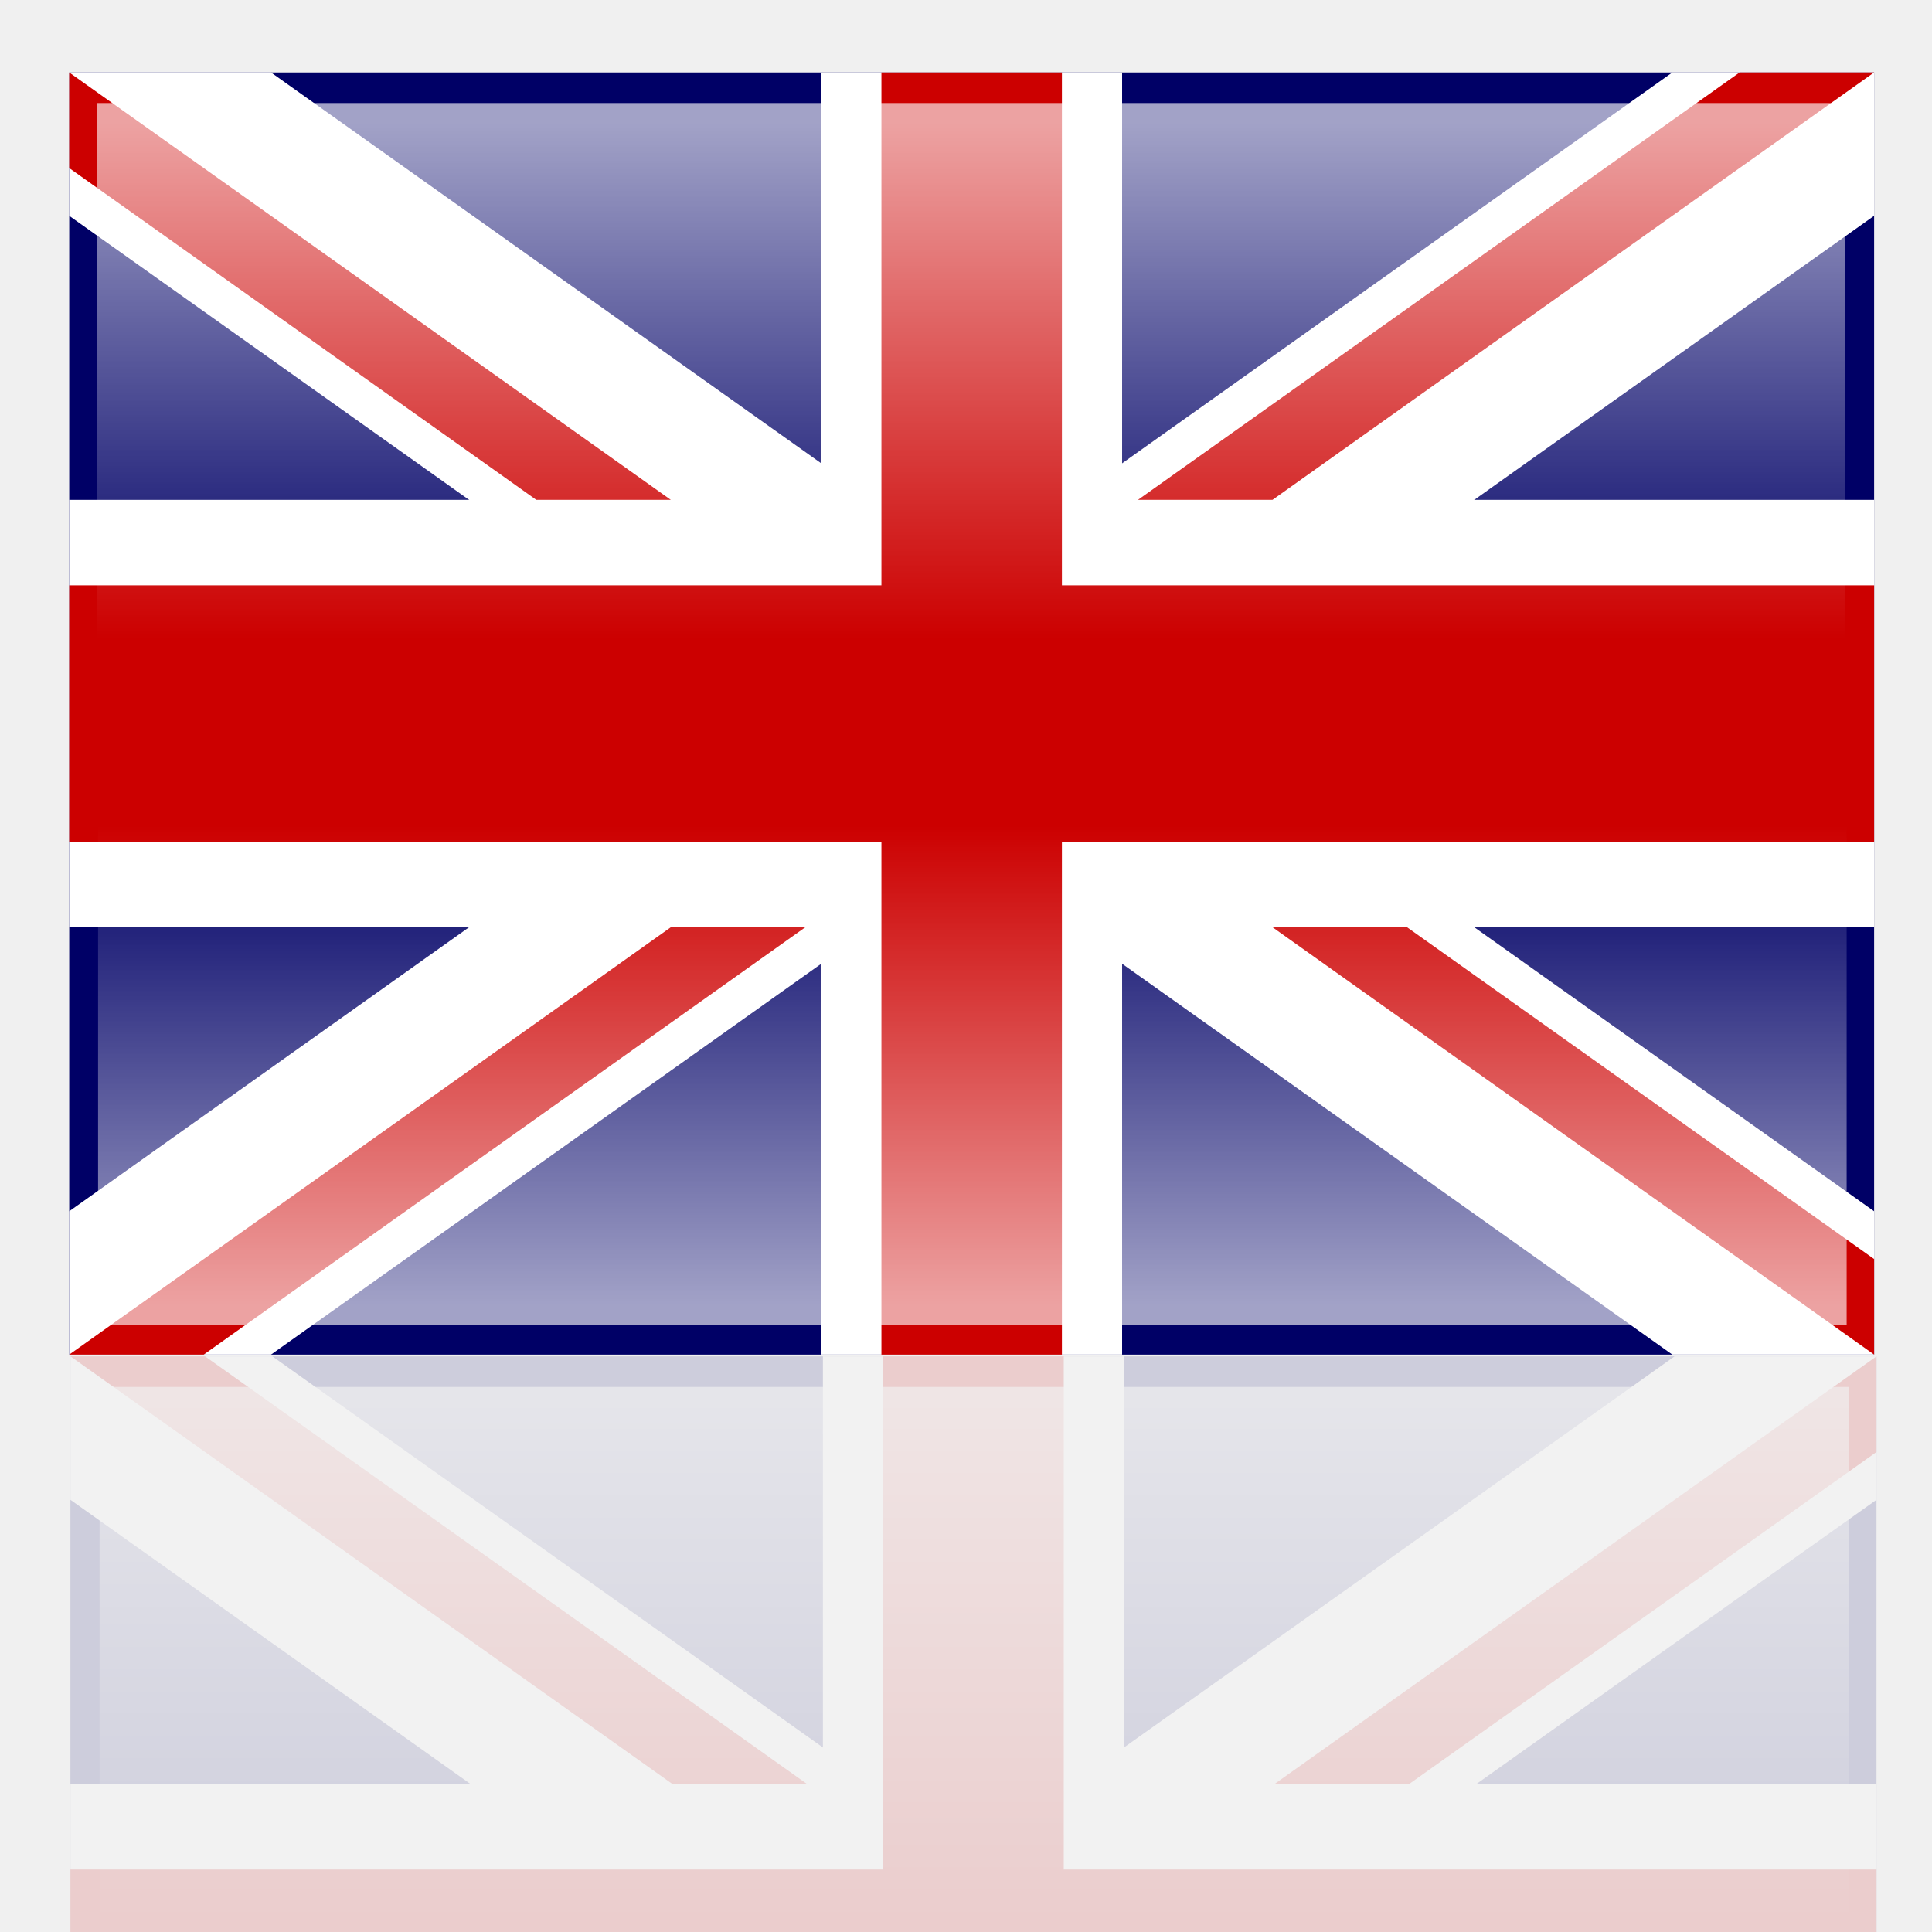
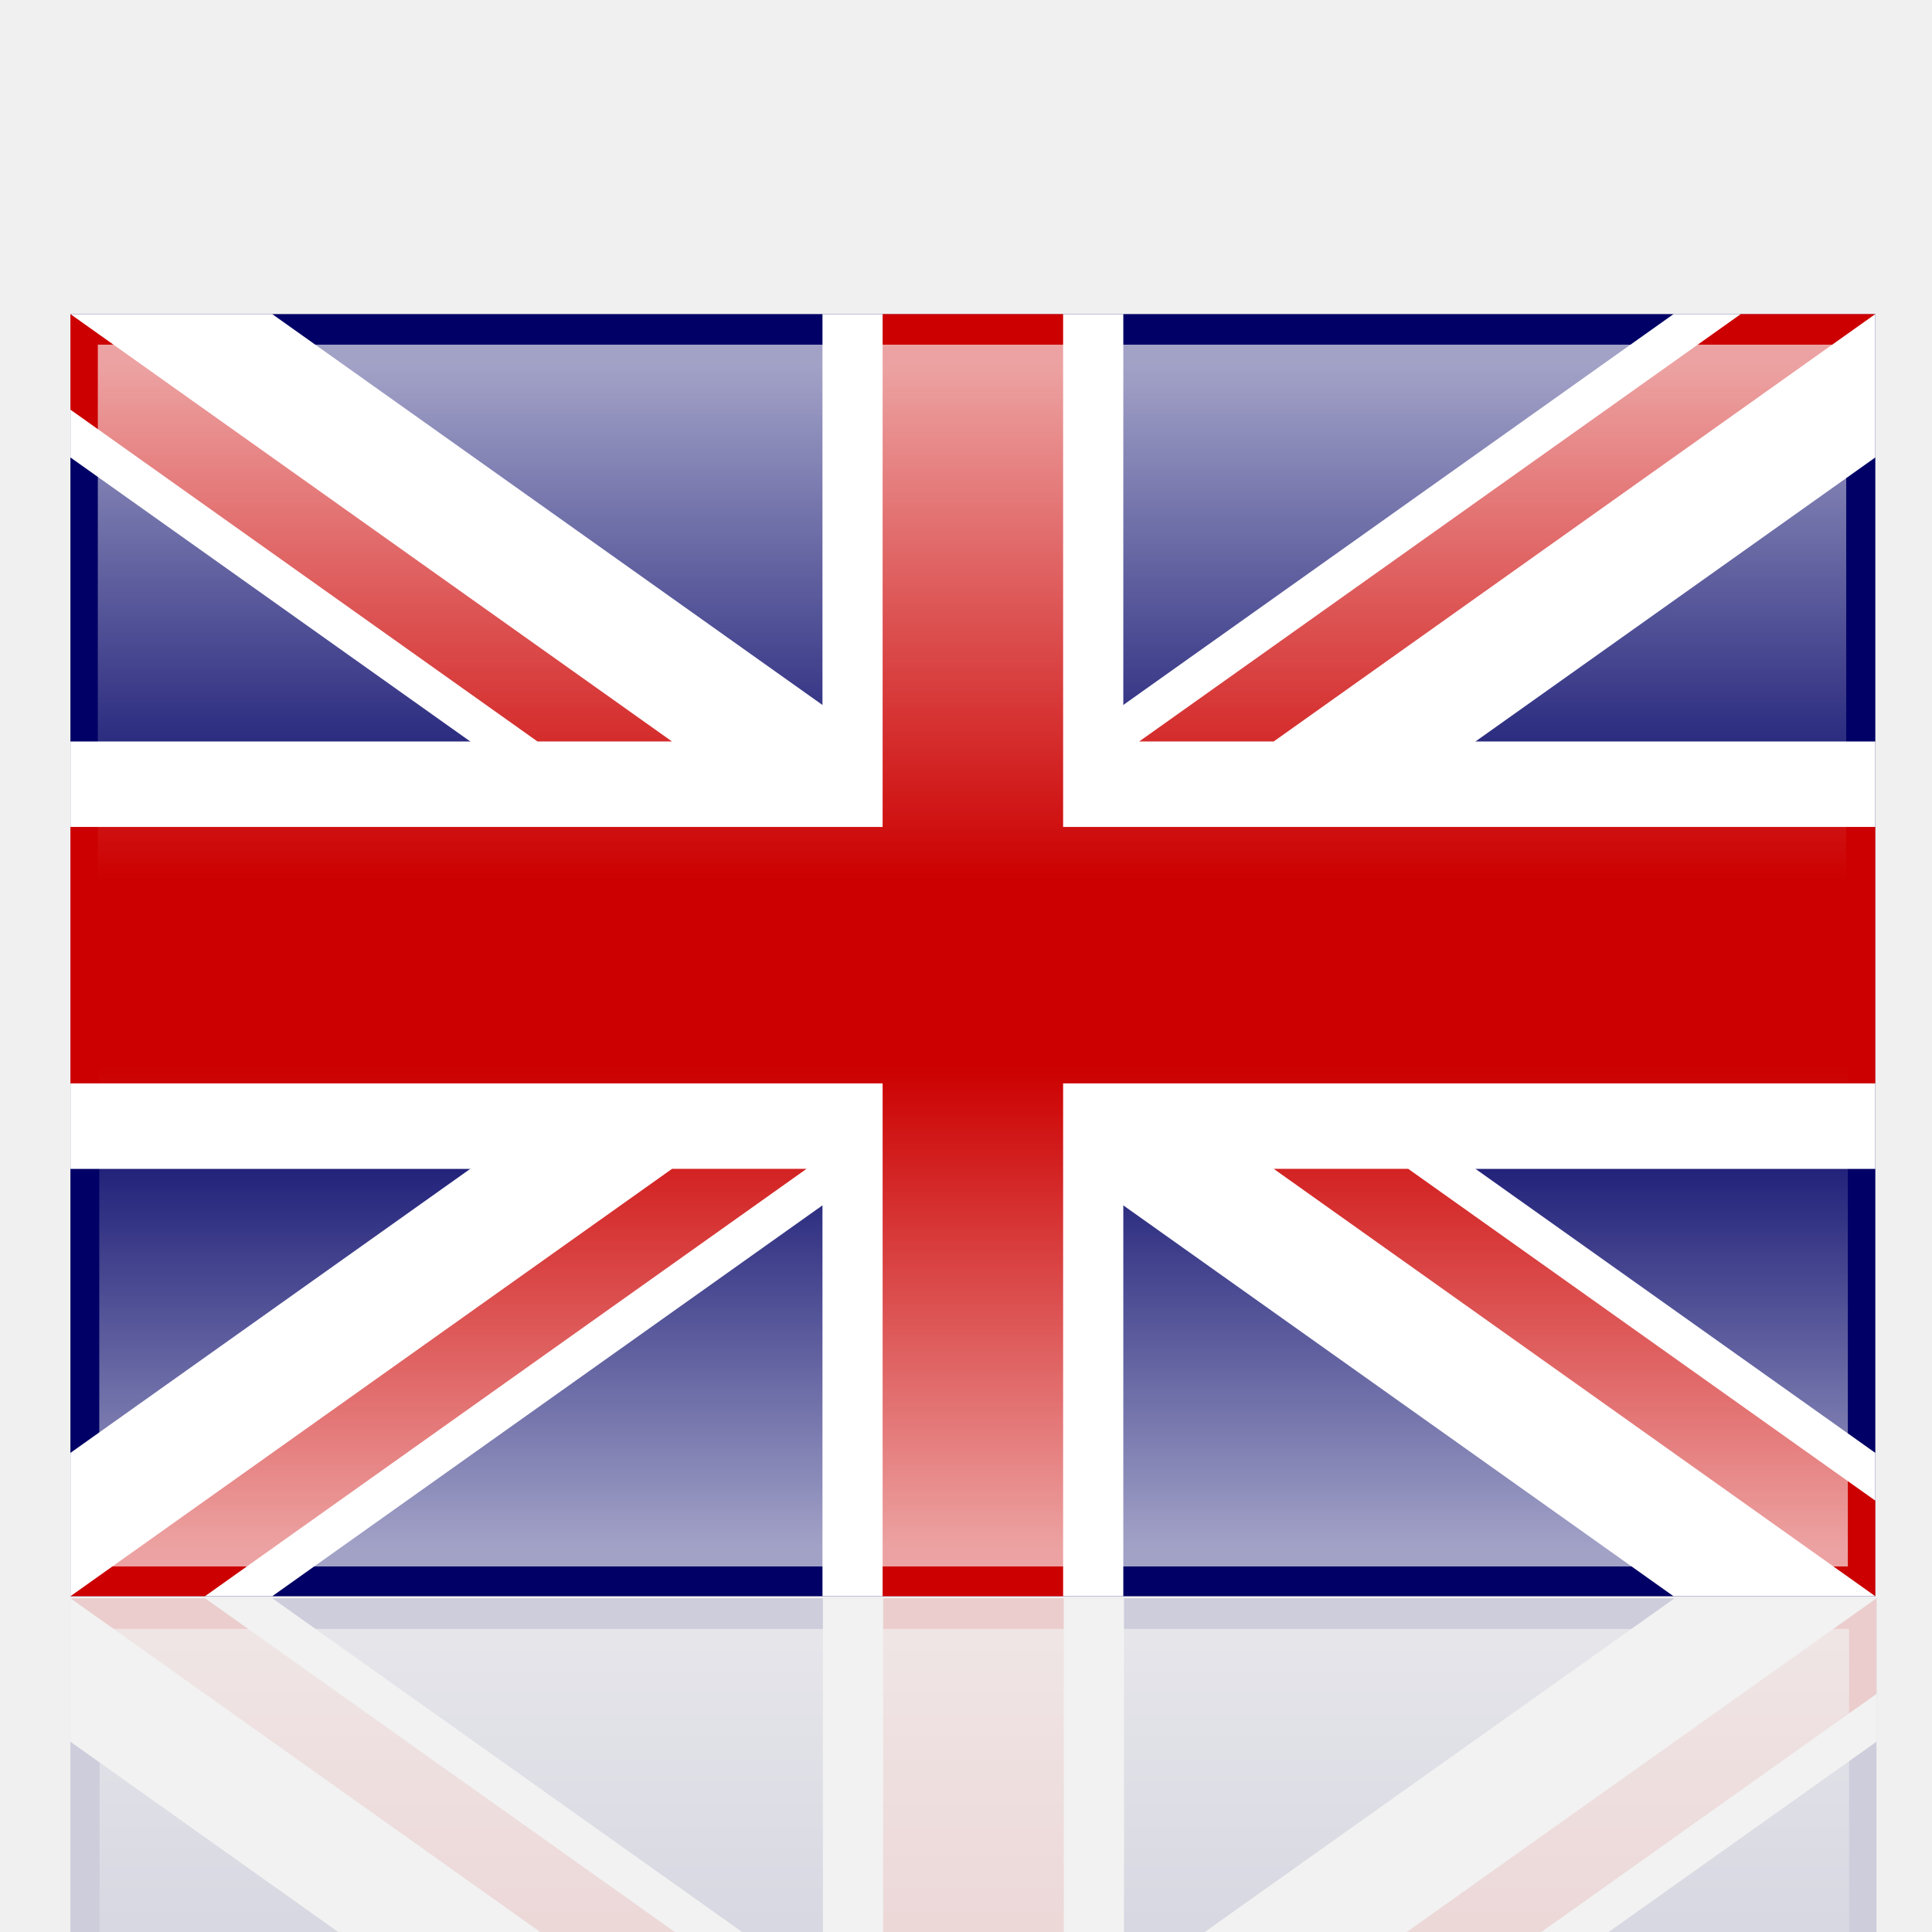
<svg xmlns="http://www.w3.org/2000/svg" xmlns:xlink="http://www.w3.org/1999/xlink" width="48px" height="48px" id="svg1256" version="1.1">
  <defs id="defs3">
    <linearGradient id="linearGradient4291">
      <stop style="stop-color:#ffffff;stop-opacity:1;" offset="0" id="stop4293" />
      <stop style="stop-color:#ffffff;stop-opacity:0;" offset="1" id="stop4295" />
    </linearGradient>
    <linearGradient id="linearGradient4839">
      <stop style="stop-color:#072e11;stop-opacity:1;" offset="0" id="stop4841" />
      <stop id="stop4873" offset="0.5" style="stop-color:#232f26;stop-opacity:0.498;" />
      <stop style="stop-color:#256437;stop-opacity:0;" offset="1" id="stop4843" />
    </linearGradient>
    <linearGradient id="linearGradient4823">
      <stop style="stop-color:#ffffff;stop-opacity:1;" offset="0" id="stop4825" />
      <stop style="stop-color:#000000;stop-opacity:0;" offset="1" id="stop4827" />
    </linearGradient>
    <linearGradient id="linearGradient4093">
      <stop id="stop4095" offset="0" style="stop-color:#1c13bc;stop-opacity:1;" />
      <stop id="stop4097" offset="1" style="stop-color:#040046;stop-opacity:1;" />
    </linearGradient>
    <linearGradient id="linearGradient4087">
      <stop style="stop-color:#9b0e16;stop-opacity:1;" offset="0" id="stop4089" />
      <stop style="stop-color:#547299;stop-opacity:1;" offset="1" id="stop4091" />
    </linearGradient>
    <linearGradient id="linearGradient4081">
      <stop id="stop4083" offset="0" style="stop-color:#9b0e16;stop-opacity:1;" />
      <stop id="stop4085" offset="1" style="stop-color:#547299;stop-opacity:1;" />
    </linearGradient>
    <linearGradient id="linearGradient4075">
      <stop style="stop-color:#9b0e16;stop-opacity:1;" offset="0" id="stop4077" />
      <stop style="stop-color:#547299;stop-opacity:1;" offset="1" id="stop4079" />
    </linearGradient>
    <linearGradient id="linearGradient4069">
      <stop id="stop4071" offset="0" style="stop-color:#9b0e16;stop-opacity:1;" />
      <stop id="stop4073" offset="1" style="stop-color:#547299;stop-opacity:1;" />
    </linearGradient>
    <linearGradient id="linearGradient5060">
      <stop style="stop-color:black;stop-opacity:1;" offset="0" id="stop5062" />
      <stop style="stop-color:black;stop-opacity:0;" offset="1" id="stop5064" />
    </linearGradient>
    <linearGradient id="linearGradient5048">
      <stop style="stop-color:black;stop-opacity:0;" offset="0" id="stop5050" />
      <stop id="stop5056" offset="0.5" style="stop-color:black;stop-opacity:1;" />
      <stop style="stop-color:black;stop-opacity:0;" offset="1" id="stop5052" />
    </linearGradient>
    <linearGradient id="linearGradient12512">
      <stop style="stop-color:#ffffff;stop-opacity:1;" offset="0" id="stop12513" />
      <stop style="stop-color:#fff520;stop-opacity:0.891;" offset="0.5" id="stop12517" />
      <stop style="stop-color:#fff300;stop-opacity:0;" offset="1" id="stop12514" />
    </linearGradient>
    <radialGradient xlink:href="#linearGradient12512" id="radialGradient278" gradientUnits="userSpaceOnUse" cx="55" cy="125" fx="55" fy="125" r="14.375" />
    <linearGradient id="linearGradient2116">
      <stop style="stop-color:#ffffff;stop-opacity:1;" offset="0" id="stop2118" />
      <stop style="stop-color:#ffffff;stop-opacity:0;" offset="1" id="stop2120" />
    </linearGradient>
    <linearGradient id="linearGradient2094">
      <stop style="stop-color:#d6e3f0;stop-opacity:1;" offset="0" id="stop2096" />
      <stop style="stop-color:#95b1cf;stop-opacity:1;" offset="1" id="stop2098" />
    </linearGradient>
    <linearGradient id="linearGradient2803">
      <stop id="stop2805" offset="0" style="stop-color:#ffffff;stop-opacity:1;" />
      <stop id="stop2807" offset="1" style="stop-color:#cbcbcb;stop-opacity:1;" />
    </linearGradient>
    <linearGradient id="linearGradient2795">
      <stop id="stop2797" offset="0" style="stop-color:#000000;stop-opacity:0.069;" />
      <stop id="stop2799" offset="1" style="stop-color:#ffffff;stop-opacity:1;" />
    </linearGradient>
    <linearGradient gradientUnits="userSpaceOnUse" y2="4.953" x2="41.219" y1="4.953" x1="35.433" gradientTransform="matrix(0.1821454,0,0,2.695248,9.513483,15.69729)" id="linearGradient2801" xlink:href="#linearGradient2795" />
    <linearGradient gradientUnits="userSpaceOnUse" y2="84.287" x2="10.22" y1="93.338" x1="10.496" gradientTransform="matrix(1.622631,0,0,0.316809,9.106287,14.95353)" id="linearGradient2813" xlink:href="#linearGradient2803" />
    <linearGradient xlink:href="#linearGradient2094" id="linearGradient2100" gradientTransform="matrix(0.6868102,0,0,0.7369206,9.106287,15.1708)" x1="6.587" y1="22.133" x2="14.511" y2="22.133" gradientUnits="userSpaceOnUse" />
    <linearGradient xlink:href="#linearGradient2116" id="linearGradient2112" gradientTransform="matrix(0.7353427,0,0,0.6862489,8.389179,15.00245)" x1="73.362" y1="26.652" x2="-2.758" y2="21.27" gradientUnits="userSpaceOnUse" />
    <radialGradient xlink:href="#linearGradient5060" id="radialGradient5013" gradientUnits="userSpaceOnUse" cx="605.714" cy="486.648" fx="605.714" fy="486.648" r="117.143" gradientTransform="matrix(2.774389,0,0,1.969706,-1891.633,-872.8854)" />
    <linearGradient xlink:href="#linearGradient5048" id="linearGradient5016" gradientUnits="userSpaceOnUse" x1="302.857" y1="366.648" x2="302.857" y2="609.505" gradientTransform="matrix(2.774389,0,0,1.969706,-1892.179,-872.8854)" />
    <radialGradient xlink:href="#linearGradient5060" id="radialGradient5020" gradientUnits="userSpaceOnUse" gradientTransform="matrix(-2.774389,0,0,1.969706,112.7623,-872.8854)" cx="605.714" cy="486.648" fx="605.714" fy="486.648" r="117.143" />
    <linearGradient xlink:href="#linearGradient5048" id="linearGradient5027" gradientUnits="userSpaceOnUse" gradientTransform="matrix(2.774389,0,0,1.969706,-1892.179,-872.8854)" x1="302.857" y1="366.648" x2="302.857" y2="609.505" />
    <radialGradient xlink:href="#linearGradient5060" id="radialGradient5029" gradientUnits="userSpaceOnUse" gradientTransform="matrix(2.774389,0,0,1.969706,-1891.633,-872.8854)" cx="605.714" cy="486.648" fx="605.714" fy="486.648" r="117.143" />
    <radialGradient xlink:href="#linearGradient5060" id="radialGradient5031" gradientUnits="userSpaceOnUse" gradientTransform="matrix(-2.774389,0,0,1.969706,112.7623,-872.8854)" cx="605.714" cy="486.648" fx="605.714" fy="486.648" r="117.143" />
    <linearGradient xlink:href="#linearGradient6901" id="linearGradient6907" x1="14.752" y1="15.868" x2="8.895" y2="16.743" gradientUnits="userSpaceOnUse" />
    <linearGradient id="linearGradient6901">
      <stop style="stop-color:#3465a4;stop-opacity:1;" offset="0" id="stop6903" />
      <stop style="stop-color:#3465a4;stop-opacity:0;" offset="1" id="stop6905" />
    </linearGradient>
    <linearGradient xlink:href="#linearGradient6925" id="linearGradient6931" x1="12.25" y1="18.25" x2="7" y2="21.118" gradientUnits="userSpaceOnUse" />
    <linearGradient id="linearGradient6925">
      <stop style="stop-color:#204a87;stop-opacity:1;" offset="0" id="stop6927" />
      <stop style="stop-color:#204a87;stop-opacity:0;" offset="1" id="stop6929" />
    </linearGradient>
    <linearGradient gradientTransform="translate(-22.45159,4.907957)" y2="16.743" x2="8.895" y1="15.868" x1="14.752" gradientUnits="userSpaceOnUse" id="linearGradient3116" xlink:href="#linearGradient6901" />
    <linearGradient gradientTransform="translate(-22.45159,4.907957)" y2="21.118" x2="7" y1="18.25" x1="12.25" gradientUnits="userSpaceOnUse" id="linearGradient3118" xlink:href="#linearGradient6925" />
    <radialGradient xlink:href="#linearGradient4991" id="radialGradient4997" cx="23.447" cy="6.458" fx="23.447" fy="6.458" r="19.062" gradientTransform="matrix(-1.314471,-0.01006312,-0.01022964,1.336221,43.54685,-7.372081)" gradientUnits="userSpaceOnUse" />
    <linearGradient id="linearGradient4991">
      <stop style="stop-color:#31cf29;stop-opacity:1;" offset="0" id="stop4993" />
      <stop style="stop-color:#ffffff;stop-opacity:0;" offset="1" id="stop4995" />
    </linearGradient>
    <linearGradient xlink:href="#linearGradient2187" id="linearGradient1764" gradientUnits="userSpaceOnUse" gradientTransform="matrix(0.914114,0,0,0.914114,-6.542927,-5.169096)" x1="33.06" y1="27.394" x2="12.624" y2="12.584" />
    <linearGradient id="linearGradient2187">
      <stop id="stop2189" offset="0" style="stop-color:#ffffff;stop-opacity:1;" />
      <stop id="stop2191" offset="1" style="stop-color:#ffffff;stop-opacity:0;" />
    </linearGradient>
    <linearGradient xlink:href="#linearGradient6901-9" id="linearGradient6907-9" x1="14.752" y1="15.868" x2="8.895" y2="16.743" gradientUnits="userSpaceOnUse" gradientTransform="translate(-35.875,-0.875)" />
    <linearGradient id="linearGradient6901-9">
      <stop style="stop-color:#4fc25f;stop-opacity:1;" offset="0" id="stop6903-7" />
      <stop style="stop-color:#3465a4;stop-opacity:0;" offset="1" id="stop6905-6" />
    </linearGradient>
    <linearGradient xlink:href="#linearGradient6925-2" id="linearGradient6931-8" x1="12.25" y1="18.25" x2="7" y2="21.118" gradientUnits="userSpaceOnUse" gradientTransform="translate(-35.875,-0.875)" />
    <linearGradient id="linearGradient6925-2">
      <stop style="stop-color:#288720;stop-opacity:1;" offset="0" id="stop6927-9" />
      <stop style="stop-color:#204a87;stop-opacity:0;" offset="1" id="stop6929-3" />
    </linearGradient>
    <linearGradient y2="16.743" x2="8.895" y1="15.868" x1="14.752" gradientTransform="translate(-2.674229,-2.462194)" gradientUnits="userSpaceOnUse" id="linearGradient3149" xlink:href="#linearGradient6901-9" />
    <linearGradient y2="21.118" x2="7" y1="18.25" x1="12.25" gradientTransform="translate(-2.674229,-2.462194)" gradientUnits="userSpaceOnUse" id="linearGradient3151" xlink:href="#linearGradient6925-2" />
    <linearGradient xlink:href="#linearGradient6901-9" id="linearGradient3191" gradientUnits="userSpaceOnUse" gradientTransform="matrix(0.7684086,0,0,0.7929616,6.443235,-2.07184)" x1="14.752" y1="15.868" x2="8.895" y2="16.743" />
    <linearGradient xlink:href="#linearGradient6925-2" id="linearGradient3193" gradientUnits="userSpaceOnUse" gradientTransform="matrix(0.7684086,0,0,0.7929616,6.443235,-2.07184)" x1="12.25" y1="18.25" x2="7" y2="21.118" />
    <linearGradient xlink:href="#linearGradient2187" id="linearGradient3195" gradientUnits="userSpaceOnUse" gradientTransform="matrix(0.702413,0,0,0.7248573,3.470494,-4.21831)" x1="33.06" y1="27.394" x2="12.624" y2="12.584" />
    <radialGradient xlink:href="#linearGradient4991" id="radialGradient3197" gradientUnits="userSpaceOnUse" gradientTransform="matrix(-1.010051,-0.00797967,-0.00786054,1.059572,41.95991,-5.965192)" cx="23.447" cy="6.458" fx="23.447" fy="6.458" r="19.062" />
    <linearGradient xlink:href="#linearGradient5048" id="linearGradient4031" gradientUnits="userSpaceOnUse" gradientTransform="matrix(2.774389,0,0,1.969706,-1892.179,-872.8854)" x1="302.857" y1="366.648" x2="302.857" y2="609.505" />
    <radialGradient xlink:href="#linearGradient5060" id="radialGradient4033" gradientUnits="userSpaceOnUse" gradientTransform="matrix(2.774389,0,0,1.969706,-1891.633,-872.8854)" cx="605.714" cy="486.648" fx="605.714" fy="486.648" r="117.143" />
    <radialGradient xlink:href="#linearGradient5060" id="radialGradient4035" gradientUnits="userSpaceOnUse" gradientTransform="matrix(-2.774389,0,0,1.969706,112.7623,-872.8854)" cx="605.714" cy="486.648" fx="605.714" fy="486.648" r="117.143" />
    <linearGradient xlink:href="#linearGradient2803" id="linearGradient3074" gradientUnits="userSpaceOnUse" gradientTransform="matrix(1.622631,0,0,0.316809,9.106287,14.95353)" x1="10.496" y1="93.338" x2="10.22" y2="84.287" />
    <linearGradient xlink:href="#linearGradient2094" id="linearGradient3076" gradientUnits="userSpaceOnUse" gradientTransform="matrix(0.6868102,0,0,0.7369206,9.106287,15.1708)" x1="6.587" y1="22.133" x2="14.511" y2="22.133" />
    <linearGradient xlink:href="#linearGradient2795" id="linearGradient3078" gradientUnits="userSpaceOnUse" gradientTransform="matrix(0.1821454,0,0,2.695248,9.513483,15.69729)" x1="35.433" y1="4.953" x2="41.219" y2="4.953" />
    <linearGradient xlink:href="#linearGradient2116" id="linearGradient3080" gradientUnits="userSpaceOnUse" gradientTransform="matrix(0.7353427,0,0,0.6862489,8.389179,15.00245)" x1="73.362" y1="26.652" x2="-2.758" y2="21.27" />
    <linearGradient id="linearGradient5048-3">
      <stop style="stop-color:black;stop-opacity:0;" offset="0" id="stop5050-9" />
      <stop id="stop5056-6" offset="0.5" style="stop-color:black;stop-opacity:1;" />
      <stop style="stop-color:black;stop-opacity:0;" offset="1" id="stop5052-0" />
    </linearGradient>
    <linearGradient id="linearGradient2803-1">
      <stop id="stop2805-0" offset="0" style="stop-color:#ffffff;stop-opacity:1;" />
      <stop id="stop2807-6" offset="1" style="stop-color:#cbcbcb;stop-opacity:1;" />
    </linearGradient>
    <linearGradient id="linearGradient2094-0">
      <stop style="stop-color:#d6e3f0;stop-opacity:1;" offset="0" id="stop2096-4" />
      <stop style="stop-color:#95b1cf;stop-opacity:1;" offset="1" id="stop2098-1" />
    </linearGradient>
    <linearGradient id="linearGradient2795-7">
      <stop id="stop2797-6" offset="0" style="stop-color:#000000;stop-opacity:0.069;" />
      <stop id="stop2799-2" offset="1" style="stop-color:#ffffff;stop-opacity:1;" />
    </linearGradient>
    <linearGradient xlink:href="#linearGradient2116-4" id="linearGradient3849" gradientUnits="userSpaceOnUse" gradientTransform="matrix(1.025428,0,0,0.9111592,1.237437,3.144542)" x1="73.362" y1="26.652" x2="-2.758" y2="21.27" />
    <linearGradient id="linearGradient2116-4">
      <stop style="stop-color:#ffffff;stop-opacity:1;" offset="0" id="stop2118-0" />
      <stop style="stop-color:#ffffff;stop-opacity:0;" offset="1" id="stop2120-1" />
    </linearGradient>
    <linearGradient xlink:href="#linearGradient6901-9" id="linearGradient3172" gradientUnits="userSpaceOnUse" gradientTransform="matrix(0.7684086,0,0,0.7929616,6.443235,-2.07184)" x1="14.752" y1="15.868" x2="8.895" y2="16.743" />
    <linearGradient xlink:href="#linearGradient6925-2" id="linearGradient3174" gradientUnits="userSpaceOnUse" gradientTransform="matrix(0.7684086,0,0,0.7929616,6.443235,-2.07184)" x1="12.25" y1="18.25" x2="7" y2="21.118" />
    <linearGradient xlink:href="#linearGradient2187" id="linearGradient3176" gradientUnits="userSpaceOnUse" gradientTransform="matrix(0.702413,0,0,0.7248573,3.470494,-4.21831)" x1="33.06" y1="27.394" x2="12.624" y2="12.584" />
    <radialGradient xlink:href="#linearGradient4991" id="radialGradient3178" gradientUnits="userSpaceOnUse" gradientTransform="matrix(-1.010051,-0.00797967,-0.00786054,1.059572,41.95991,-5.965192)" cx="23.447" cy="6.458" fx="23.447" fy="6.458" r="19.062" />
    <linearGradient xlink:href="#linearGradient6901-9" id="linearGradient3186" gradientUnits="userSpaceOnUse" gradientTransform="matrix(0.7684086,0,0,0.7929616,6.443235,-2.07184)" x1="14.752" y1="15.868" x2="8.895" y2="16.743" />
    <linearGradient xlink:href="#linearGradient6925-2" id="linearGradient3188" gradientUnits="userSpaceOnUse" gradientTransform="matrix(0.7684086,0,0,0.7929616,6.443235,-2.07184)" x1="12.25" y1="18.25" x2="7" y2="21.118" />
    <linearGradient xlink:href="#linearGradient2187" id="linearGradient3190" gradientUnits="userSpaceOnUse" gradientTransform="matrix(0.702413,0,0,0.7248573,3.470494,-4.21831)" x1="33.06" y1="27.394" x2="12.624" y2="12.584" />
    <radialGradient xlink:href="#linearGradient4991" id="radialGradient3192" gradientUnits="userSpaceOnUse" gradientTransform="matrix(-1.010051,-0.00797967,-0.00786054,1.059572,41.95991,-5.965192)" cx="23.447" cy="6.458" fx="23.447" fy="6.458" r="19.062" />
    <linearGradient xlink:href="#linearGradient6901-9" id="linearGradient3198" gradientUnits="userSpaceOnUse" gradientTransform="matrix(0.7684086,0,0,0.7929616,6.443235,-2.07184)" x1="14.752" y1="15.868" x2="8.895" y2="16.743" />
    <linearGradient xlink:href="#linearGradient6925-2" id="linearGradient3200" gradientUnits="userSpaceOnUse" gradientTransform="matrix(0.7684086,0,0,0.7929616,6.443235,-2.07184)" x1="12.25" y1="18.25" x2="7" y2="21.118" />
    <linearGradient xlink:href="#linearGradient2187" id="linearGradient3202" gradientUnits="userSpaceOnUse" gradientTransform="matrix(0.702413,0,0,0.7248573,3.470494,-4.21831)" x1="33.06" y1="27.394" x2="12.624" y2="12.584" />
    <radialGradient xlink:href="#linearGradient4991" id="radialGradient3204" gradientUnits="userSpaceOnUse" gradientTransform="matrix(-1.010051,-0.00797967,-0.00786054,1.059572,41.95991,-5.965192)" cx="23.447" cy="6.458" fx="23.447" fy="6.458" r="19.062" />
    <radialGradient xlink:href="#linearGradient4991" id="radialGradient3207" gradientUnits="userSpaceOnUse" gradientTransform="matrix(-2.115223,-0.01671082,-0.01646134,2.218929,3.589472,-19.36826)" cx="23.447" cy="6.458" fx="23.447" fy="6.458" r="19.062" />
    <linearGradient xlink:href="#linearGradient2187" id="linearGradient3210" gradientUnits="userSpaceOnUse" gradientTransform="matrix(1.470976,0,0,1.517978,-77.01409,-15.70999)" x1="33.06" y1="27.394" x2="12.624" y2="12.584" />
    <linearGradient xlink:href="#linearGradient6901-9" id="linearGradient3213" gradientUnits="userSpaceOnUse" gradientTransform="matrix(1.609182,0,0,1.6606,-70.78865,-11.2149)" x1="14.752" y1="15.868" x2="8.895" y2="16.743" />
    <linearGradient xlink:href="#linearGradient6925-2" id="linearGradient3215" gradientUnits="userSpaceOnUse" gradientTransform="matrix(1.609182,0,0,1.6606,-70.78865,-11.2149)" x1="12.25" y1="18.25" x2="7" y2="21.118" />
    <linearGradient xlink:href="#linearGradient2846" id="linearGradient2730" gradientUnits="userSpaceOnUse" gradientTransform="matrix(-1,0,0,1,48.18409,0)" x1="27.366" y1="26.58" x2="31.336" y2="30.558" />
    <linearGradient id="linearGradient2846">
      <stop style="stop-color:#8a8a8a;stop-opacity:1;" offset="0" id="stop2848" />
      <stop style="stop-color:#484848;stop-opacity:1;" offset="1" id="stop2850" />
    </linearGradient>
    <linearGradient xlink:href="#linearGradient4440" id="linearGradient2732" gradientUnits="userSpaceOnUse" gradientTransform="matrix(-1.334593,0,0,1.291292,55.15793,-7.460658)" x1="30.656" y1="34" x2="33.219" y2="31.062" />
    <linearGradient id="linearGradient4440">
      <stop id="stop4442" offset="0" style="stop-color:#7d7d7d;stop-opacity:1;" />
      <stop style="stop-color:#b1b1b1;stop-opacity:1;" offset="0.5" id="stop4448" />
      <stop id="stop4444" offset="1" style="stop-color:#686868;stop-opacity:1;" />
    </linearGradient>
    <linearGradient xlink:href="#linearGradient2366" id="linearGradient2734" gradientUnits="userSpaceOnUse" gradientTransform="matrix(-1,0,0,1,44.17827,0)" x1="18.293" y1="13.602" x2="17.501" y2="25.743" />
    <linearGradient id="linearGradient2366">
      <stop style="stop-color:#ffffff;stop-opacity:1;" offset="0" id="stop2368" />
      <stop id="stop2374" offset="0.5" style="stop-color:#ffffff;stop-opacity:0.219;" />
      <stop style="stop-color:#ffffff;stop-opacity:1;" offset="1" id="stop2370" />
    </linearGradient>
    <radialGradient xlink:href="#linearGradient4454" id="radialGradient2736" gradientUnits="userSpaceOnUse" gradientTransform="matrix(-1,0,0,1,43.352,0)" cx="18.241" cy="21.818" fx="18.241" fy="21.818" r="8.309" />
    <linearGradient id="linearGradient4454">
      <stop id="stop4456" offset="0" style="stop-color:#729fcf;stop-opacity:0.208;" />
      <stop id="stop4458" offset="1" style="stop-color:#729fcf;stop-opacity:0.676;" />
    </linearGradient>
    <radialGradient xlink:href="#linearGradient4467" id="radialGradient2738" gradientUnits="userSpaceOnUse" gradientTransform="matrix(2.592963,0,0,2.252104,-25.05976,-18.941)" cx="15.414" cy="13.078" fx="15.414" fy="13.078" r="6.656" />
    <linearGradient id="linearGradient4467">
      <stop id="stop4469" offset="0" style="stop-color:#ffffff;stop-opacity:1;" />
      <stop id="stop4471" offset="1" style="stop-color:#ffffff;stop-opacity:0.248;" />
    </linearGradient>
    <radialGradient r="6.656" fy="13.078" fx="15.414" cy="13.078" cx="15.414" gradientTransform="matrix(2.592963,0,0,2.252104,-25.05976,-18.941)" gradientUnits="userSpaceOnUse" id="radialGradient3160" xlink:href="#linearGradient4467" />
    <linearGradient id="linearGradient2590">
      <stop style="stop-color:#7ecc95;stop-opacity:1;" offset="0" id="stop2592" />
      <stop style="stop-color:#ffffff;stop-opacity:0;" offset="1" id="stop2594" />
    </linearGradient>
    <linearGradient id="linearGradient5897">
      <stop style="stop-color:#ff0000;stop-opacity:0;" offset="0" id="stop5899" />
      <stop id="stop5905" offset="0.5" style="stop-color:#000000;stop-opacity:0.567;" />
      <stop style="stop-color:#000000;stop-opacity:0;" offset="1" id="stop5901" />
    </linearGradient>
    <linearGradient id="linearGradient4404">
      <stop style="stop-color:#29622d;stop-opacity:1;" offset="0" id="stop4406" />
      <stop style="stop-color:#ffffff;stop-opacity:0;" offset="1" id="stop4408" />
    </linearGradient>
    <linearGradient id="linearGradient2598">
      <stop style="stop-color:#9b0e16;stop-opacity:1;" offset="0" id="stop2600" />
      <stop style="stop-color:#547299;stop-opacity:1;" offset="1" id="stop2602" />
    </linearGradient>
    <linearGradient xlink:href="#linearGradient5866" id="linearGradient5872" x1="19.452" y1="13.174" x2="19.685" y2="27.095" gradientUnits="userSpaceOnUse" gradientTransform="matrix(1.224255,0,0,1.282176,-40.11029,0.264657)" />
    <linearGradient id="linearGradient5866">
      <stop style="stop-color:#000000;stop-opacity:1;" offset="0" id="stop5868" />
      <stop style="stop-color:#000000;stop-opacity:0;" offset="1" id="stop5870" />
    </linearGradient>
    <linearGradient xlink:href="#linearGradient560" id="linearGradient563" />
    <linearGradient id="linearGradient560">
      <stop style="stop-color:#000;stop-opacity:1;" offset="0" id="stop561" />
      <stop style="stop-color:#fff;stop-opacity:1;" offset="1" id="stop562" />
    </linearGradient>
    <linearGradient xlink:href="#linearGradient4291" id="linearGradient4297" x1="119.901" y1="-0.101" x2="119.901" y2="47.983" gradientUnits="userSpaceOnUse" />
    <linearGradient xlink:href="#linearGradient4093" id="linearGradient4317" x1="121.823" y1="-22.299" x2="120.643" y2="61.157" gradientUnits="userSpaceOnUse" gradientTransform="matrix(1.029301,0,0,1.043924,-1.821126,-1.245688)" />
    <path id="star" fill="#f6e204" d="M0-22 4.715-6.489 19.972-6.489 7.629 2.479 12.343 16.989 0 8.021-12.343 16.989-7.629 2.479-19.972-6.489-4.715-6.489z" />
    <linearGradient xlink:href="#linearGradient4093" id="linearGradient4571" gradientUnits="userSpaceOnUse" gradientTransform="matrix(0.3809925,0,0,0.4863649,-13.39923,7.294846)" x1="121.823" y1="-22.299" x2="120.643" y2="61.157" />
    <linearGradient xlink:href="#linearGradient4291" id="linearGradient3963" gradientUnits="userSpaceOnUse" gradientTransform="matrix(0.3553323,0,0,0.3703469,-26.87669,40.80566)" x1="119.901" y1="-0.101" x2="119.901" y2="33.318" />
    <linearGradient xlink:href="#linearGradient4291" id="linearGradient3965" gradientUnits="userSpaceOnUse" gradientTransform="matrix(0.3553727,0,0,0.3452517,-26.84227,-69.14577)" x1="119.901" y1="-0.101" x2="119.901" y2="33.318" />
    <linearGradient xlink:href="#linearGradient4291" id="linearGradient4273" gradientUnits="userSpaceOnUse" gradientTransform="matrix(0.3673543,0,0,0.3828768,2.399202,8.586658)" x1="119.901" y1="-0.101" x2="119.901" y2="33.318" />
    <linearGradient xlink:href="#linearGradient4291" id="linearGradient4275" gradientUnits="userSpaceOnUse" gradientTransform="matrix(0.367396,0,0,0.3569326,2.434792,-37.88561)" x1="119.901" y1="-0.101" x2="119.901" y2="33.318" />
    <linearGradient xlink:href="#linearGradient4291" id="linearGradient4294" gradientUnits="userSpaceOnUse" gradientTransform="matrix(0.3673543,0,0,0.3828768,2.399202,8.586658)" x1="119.901" y1="-0.101" x2="119.901" y2="33.318" />
    <linearGradient xlink:href="#linearGradient4291" id="linearGradient4296" gradientUnits="userSpaceOnUse" gradientTransform="matrix(0.367396,0,0,0.3569326,2.434792,-37.88561)" x1="119.901" y1="-0.101" x2="119.901" y2="33.318" />
  </defs>
  <g id="layer1">
    <rect height="0" id="rect554" style="font-size:12px;fill:#808080;fill-rule:evenodd;stroke-width:1pt" width="0.794" x="-245.533" y="-230.988" />
-     <g id="g4245" transform="translate(-0.08838835,-5.480078)">
+     <g id="g4245" transform="translate(-0.05859375,0.5229776)">
      <g transform="matrix(1.121062,0,0,1.592747,7.693643,-72.55608)" id="g4579">
        <rect y="50.125" x="-5.25" width="40" style="font-size:12px;fill:#000066;stroke-width:1pt" id="rect124" height="20" />
        <path d="m -5.25,50.125 0,2.236 35.528,17.764 4.472,0 0,-2.236 -35.528,-17.764 -4.472,0 z m 40,0 0,2.236 -35.528,17.764 -4.472,0 0,-2.236 35.528,-17.764 4.472,0 z" id="path146" style="font-size:12px;fill:#ffffff;stroke-width:1pt" />
        <path d="m 11.417,50.125 0,20 6.667,0 0,-20 -6.667,0 z m -16.667,6.667 0,6.667 40,0 0,-6.667 -40,0 z" id="path136" style="font-size:12px;fill:#ffffff;stroke-width:1pt" />
        <path d="m -5.25,58.125 0,4 40,0 0,-4 -40,0 z m 18,-8 0,20 4,0 0,-20 -4,0 z" id="path141" style="font-size:12px;fill:#cc0000;stroke-width:1pt" />
        <path d="m -5.25,70.125 13.333,-6.667 2.981,0 -13.333,6.667 -2.981,0 z m 0,-20 13.333,6.667 -2.981,0 -10.352,-5.176 0,-1.491 z m 23.685,6.667 13.333,-6.667 2.981,0 -13.333,6.667 -2.981,0 z m 16.315,13.333 -13.333,-6.667 2.981,0 10.352,5.176 0,1.491 z" id="path150" style="font-size:12px;fill:#cc0000;stroke-width:1pt" />
      </g>
      <rect style="font-size:12px;opacity:0.634;fill:url(#linearGradient4294);fill-opacity:1;stroke:#a93636;stroke-width:0.679;stroke-miterlimit:4;stroke-opacity:0;stroke-dasharray:none" id="rect4289" width="43.438" height="19.918" x="2.489" y="8.04" />
      <rect transform="scale(1,-1)" y="-38.395" x="2.525" height="18.568" width="43.443" id="rect3172" style="font-size:12px;opacity:0.634;fill:url(#linearGradient4296);fill-opacity:1;stroke:#a93636;stroke-width:0.656;stroke-miterlimit:4;stroke-opacity:0;stroke-dasharray:none" />
    </g>
-     <g id="g4255" transform="matrix(-1.000644,0,0,1.000644,48.43006,26.41318)" style="opacity:0.148">
+     <g id="g4255" transform="matrix(-1.000644,0,0,1.000644,48.43006,32.42359)" style="opacity:0.148">
      <g id="g4257" transform="matrix(1.121062,0,0,1.592747,7.693643,-72.55608)">
        <rect height="20" id="rect4259" style="font-size:12px;fill:#000066;stroke-width:1pt" width="40" x="-5.25" y="50.125" />
        <path style="font-size:12px;fill:#ffffff;stroke-width:1pt" id="path4261" d="m -5.25,50.125 0,2.236 35.528,17.764 4.472,0 0,-2.236 -35.528,-17.764 -4.472,0 z m 40,0 0,2.236 -35.528,17.764 -4.472,0 0,-2.236 35.528,-17.764 4.472,0 z" />
        <path style="font-size:12px;fill:#ffffff;stroke-width:1pt" id="path4263" d="m 11.417,50.125 0,20 6.667,0 0,-20 -6.667,0 z m -16.667,6.667 0,6.667 40,0 0,-6.667 -40,0 z" />
        <path style="font-size:12px;fill:#cc0000;stroke-width:1pt" id="path4265" d="m -5.25,58.125 0,4 40,0 0,-4 -40,0 z m 18,-8 0,20 4,0 0,-20 -4,0 z" />
        <path style="font-size:12px;fill:#cc0000;stroke-width:1pt" id="path4267" d="m -5.25,70.125 13.333,-6.667 2.981,0 -13.333,6.667 -2.981,0 z m 0,-20 13.333,6.667 -2.981,0 -10.352,-5.176 0,-1.491 z m 23.685,6.667 13.333,-6.667 2.981,0 -13.333,6.667 -2.981,0 z m 16.315,13.333 -13.333,-6.667 2.981,0 10.352,5.176 0,1.491 z" />
      </g>
      <rect y="8.04" x="2.489" height="19.918" width="43.438" id="rect4269" style="font-size:12px;opacity:0.634;fill:url(#linearGradient4273);fill-opacity:1;stroke:#a93636;stroke-width:0.679;stroke-miterlimit:4;stroke-opacity:0;stroke-dasharray:none" />
      <rect style="font-size:12px;opacity:0.634;fill:url(#linearGradient4275);fill-opacity:1;stroke:#a93636;stroke-width:0.656;stroke-miterlimit:4;stroke-opacity:0;stroke-dasharray:none" id="rect4271" width="43.443" height="18.568" x="2.525" y="-38.395" transform="scale(1,-1)" />
    </g>
  </g>
</svg>
